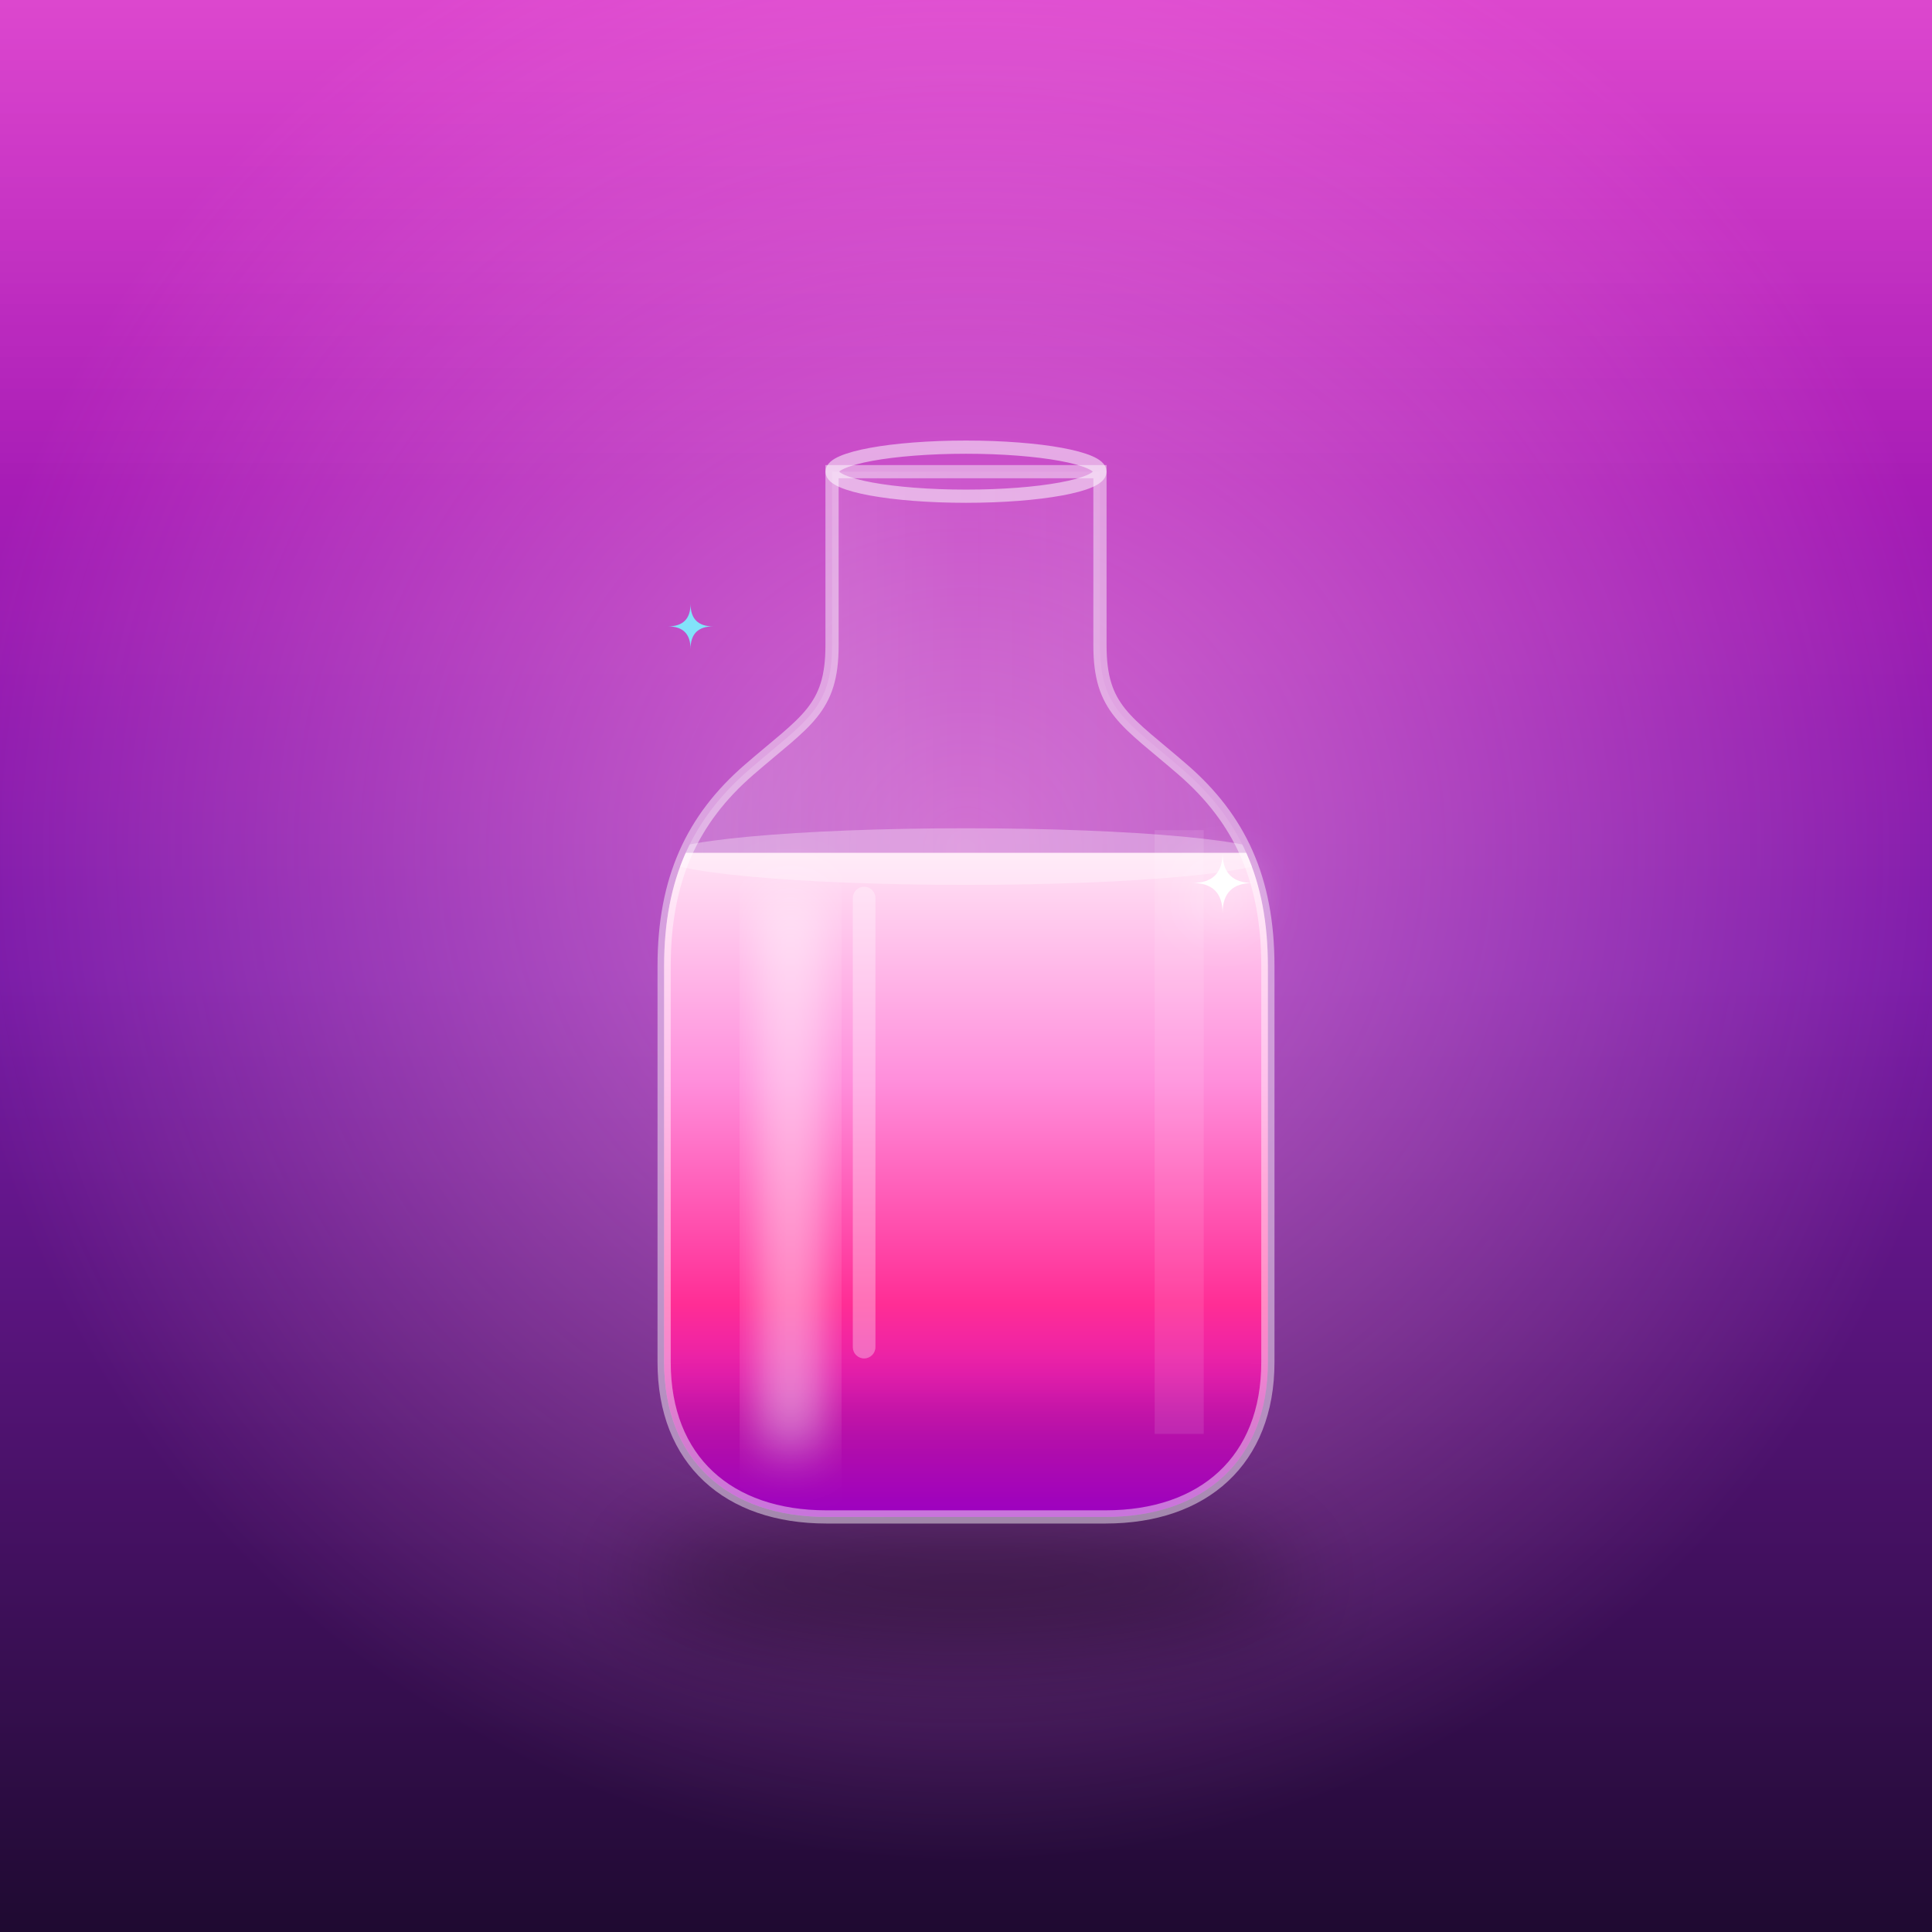
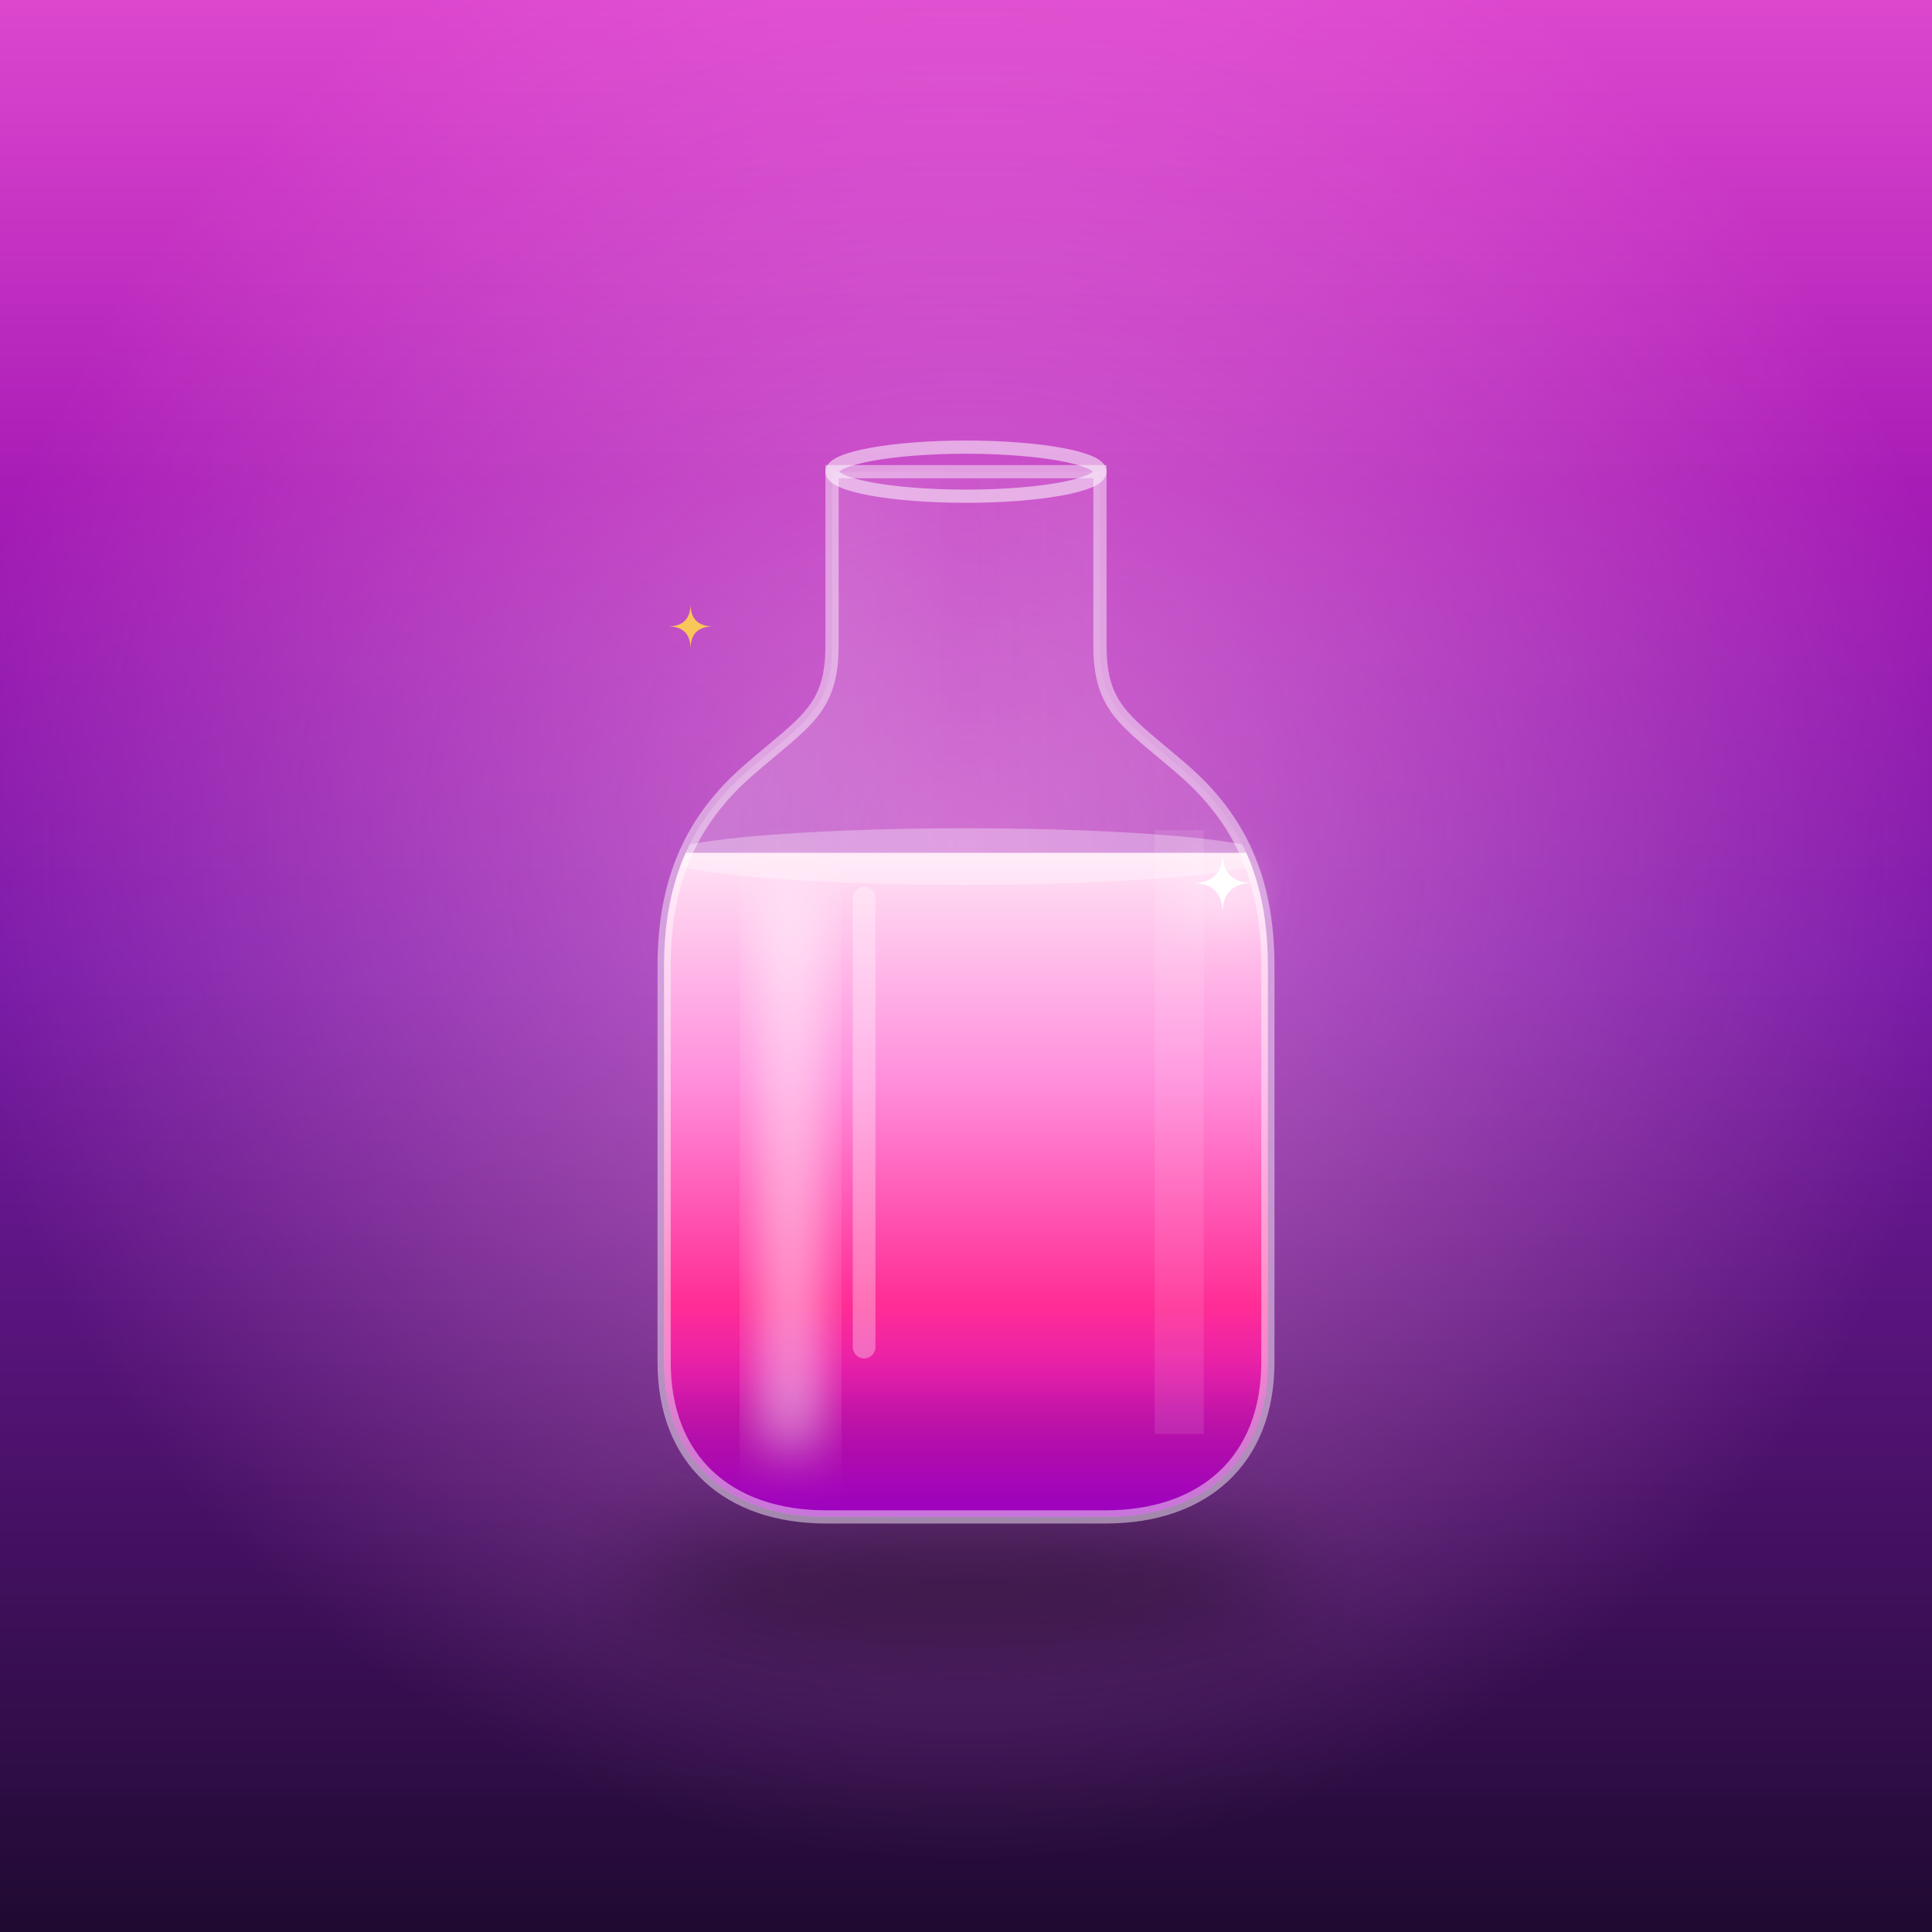
<svg xmlns="http://www.w3.org/2000/svg" viewBox="0 0 1024 1024">
  <defs>
    <linearGradient id="bg" x1="0" y1="0" x2="0" y2="1">
      <stop offset="0" stop-color="#d61fc4" />
      <stop offset=".5" stop-color="#7a1aa8" />
      <stop offset="1" stop-color="#1e0a30" />
    </linearGradient>
    <radialGradient id="halo" cx="50%" cy="44%" r="52%">
      <stop offset="0" stop-color="#ff9fe8" stop-opacity=".6" />
      <stop offset="1" stop-color="#ff9fe8" stop-opacity="0" />
    </radialGradient>
    <linearGradient id="topsheen" x1="0" y1="0" x2="0" y2="1">
      <stop offset="0" stop-color="#ffffff" stop-opacity=".18" />
      <stop offset=".25" stop-color="#ffffff" stop-opacity="0" />
    </linearGradient>
    <linearGradient id="liquid" x1="0" y1="0" x2="0" y2="1">
      <stop offset="0" stop-color="#ffe3f5" />
      <stop offset=".34" stop-color="#ff8fdc" />
      <stop offset=".68" stop-color="#ff2d95" />
      <stop offset="1" stop-color="#b400e0" />
    </linearGradient>
    <linearGradient id="glass" x1="0" y1="0" x2="1" y2="0">
      <stop offset="0" stop-color="#ffffff" stop-opacity=".22" />
      <stop offset=".5" stop-color="#ffffff" stop-opacity=".05" />
      <stop offset="1" stop-color="#ffd6ec" stop-opacity=".12" />
    </linearGradient>
    <filter id="soft" x="-40%" y="-40%" width="180%" height="180%">
      <feGaussianBlur stdDeviation="14" />
    </filter>
    <filter id="softer" x="-60%" y="-60%" width="220%" height="220%">
      <feGaussianBlur stdDeviation="26" />
    </filter>
    <clipPath id="body">
      <path d="M441 250 v92 c0 34 -14 40 -44 66 c-30 26 -45 58 -45 104 v210 c0 52 34 82 86 82 h148 c52 0 86 -30 86 -82 v-210 c0 -46 -15 -78 -45 -104 c-30 -26 -44 -32 -44 -66 v-92 z" />
    </clipPath>
  </defs>
  <rect width="1024" height="1024" fill="url(#bg)" />
  <rect width="1024" height="1024" fill="url(#halo)" />
  <rect width="1024" height="1024" fill="url(#topsheen)" />
  <ellipse cx="512" cy="838" rx="176" ry="34" fill="#000000" opacity=".38" filter="url(#softer)" />
  <path d="M441 250 v92 c0 34 -14 40 -44 66 c-30 26 -45 58 -45 104 v210 c0 52 34 82 86 82 h148 c52 0 86 -30 86 -82 v-210 c0 -46 -15 -78 -45 -104 c-30 -26 -44 -32 -44 -66 v-92 z" fill="url(#glass)" />
  <g clip-path="url(#body)">
    <rect x="330" y="452" width="364" height="352" fill="url(#liquid)" />
    <ellipse cx="512" cy="454" rx="162" ry="15" fill="#ffffff" opacity=".32" />
    <rect x="330" y="740" width="364" height="170" fill="#000000" opacity=".14" filter="url(#soft)" />
  </g>
  <g clip-path="url(#body)">
    <rect x="404" y="470" width="30" height="300" rx="15" fill="#ffffff" opacity=".55" filter="url(#soft)" />
    <rect x="452" y="470" width="12" height="250" rx="6" fill="#ffffff" opacity=".32" />
    <rect x="612" y="440" width="26" height="320" fill="#ffffff" opacity=".10" />
  </g>
  <path d="M441 250 v92 c0 34 -14 40 -44 66 c-30 26 -45 58 -45 104 v210 c0 52 34 82 86 82 h148 c52 0 86 -30 86 -82 v-210 c0 -46 -15 -78 -45 -104 c-30 -26 -44 -32 -44 -66 v-92 z" fill="none" stroke="#ffffff" stroke-opacity=".45" stroke-width="7" />
  <ellipse cx="512" cy="250" rx="71" ry="13" fill="none" stroke="#ffffff" stroke-opacity=".52" stroke-width="7" />
  <path d="M648 452 q0 22 22 22 q-22 0 -22 22 q0 -22 -22 -22 q22 0 22 -22 z" fill="#ffffff" opacity=".9" filter="url(#soft)" />
  <path d="M648 452 q0 16 16 16 q-16 0 -16 16 q0 -16 -16 -16 q16 0 16 -16 z" fill="#ffffff" />
-   <path d="M366 320 q0 12 12 12 q-12 0 -12 12 q0 -12 -12 -12 q12 0 12 -12 z" fill="#7bf3ff" opacity=".9" />
+   <path d="M366 320 q0 12 12 12 q-12 0 -12 12 q0 -12 -12 -12 q12 0 12 -12 z" fill="#ffd34e" opacity=".9" />
</svg>
